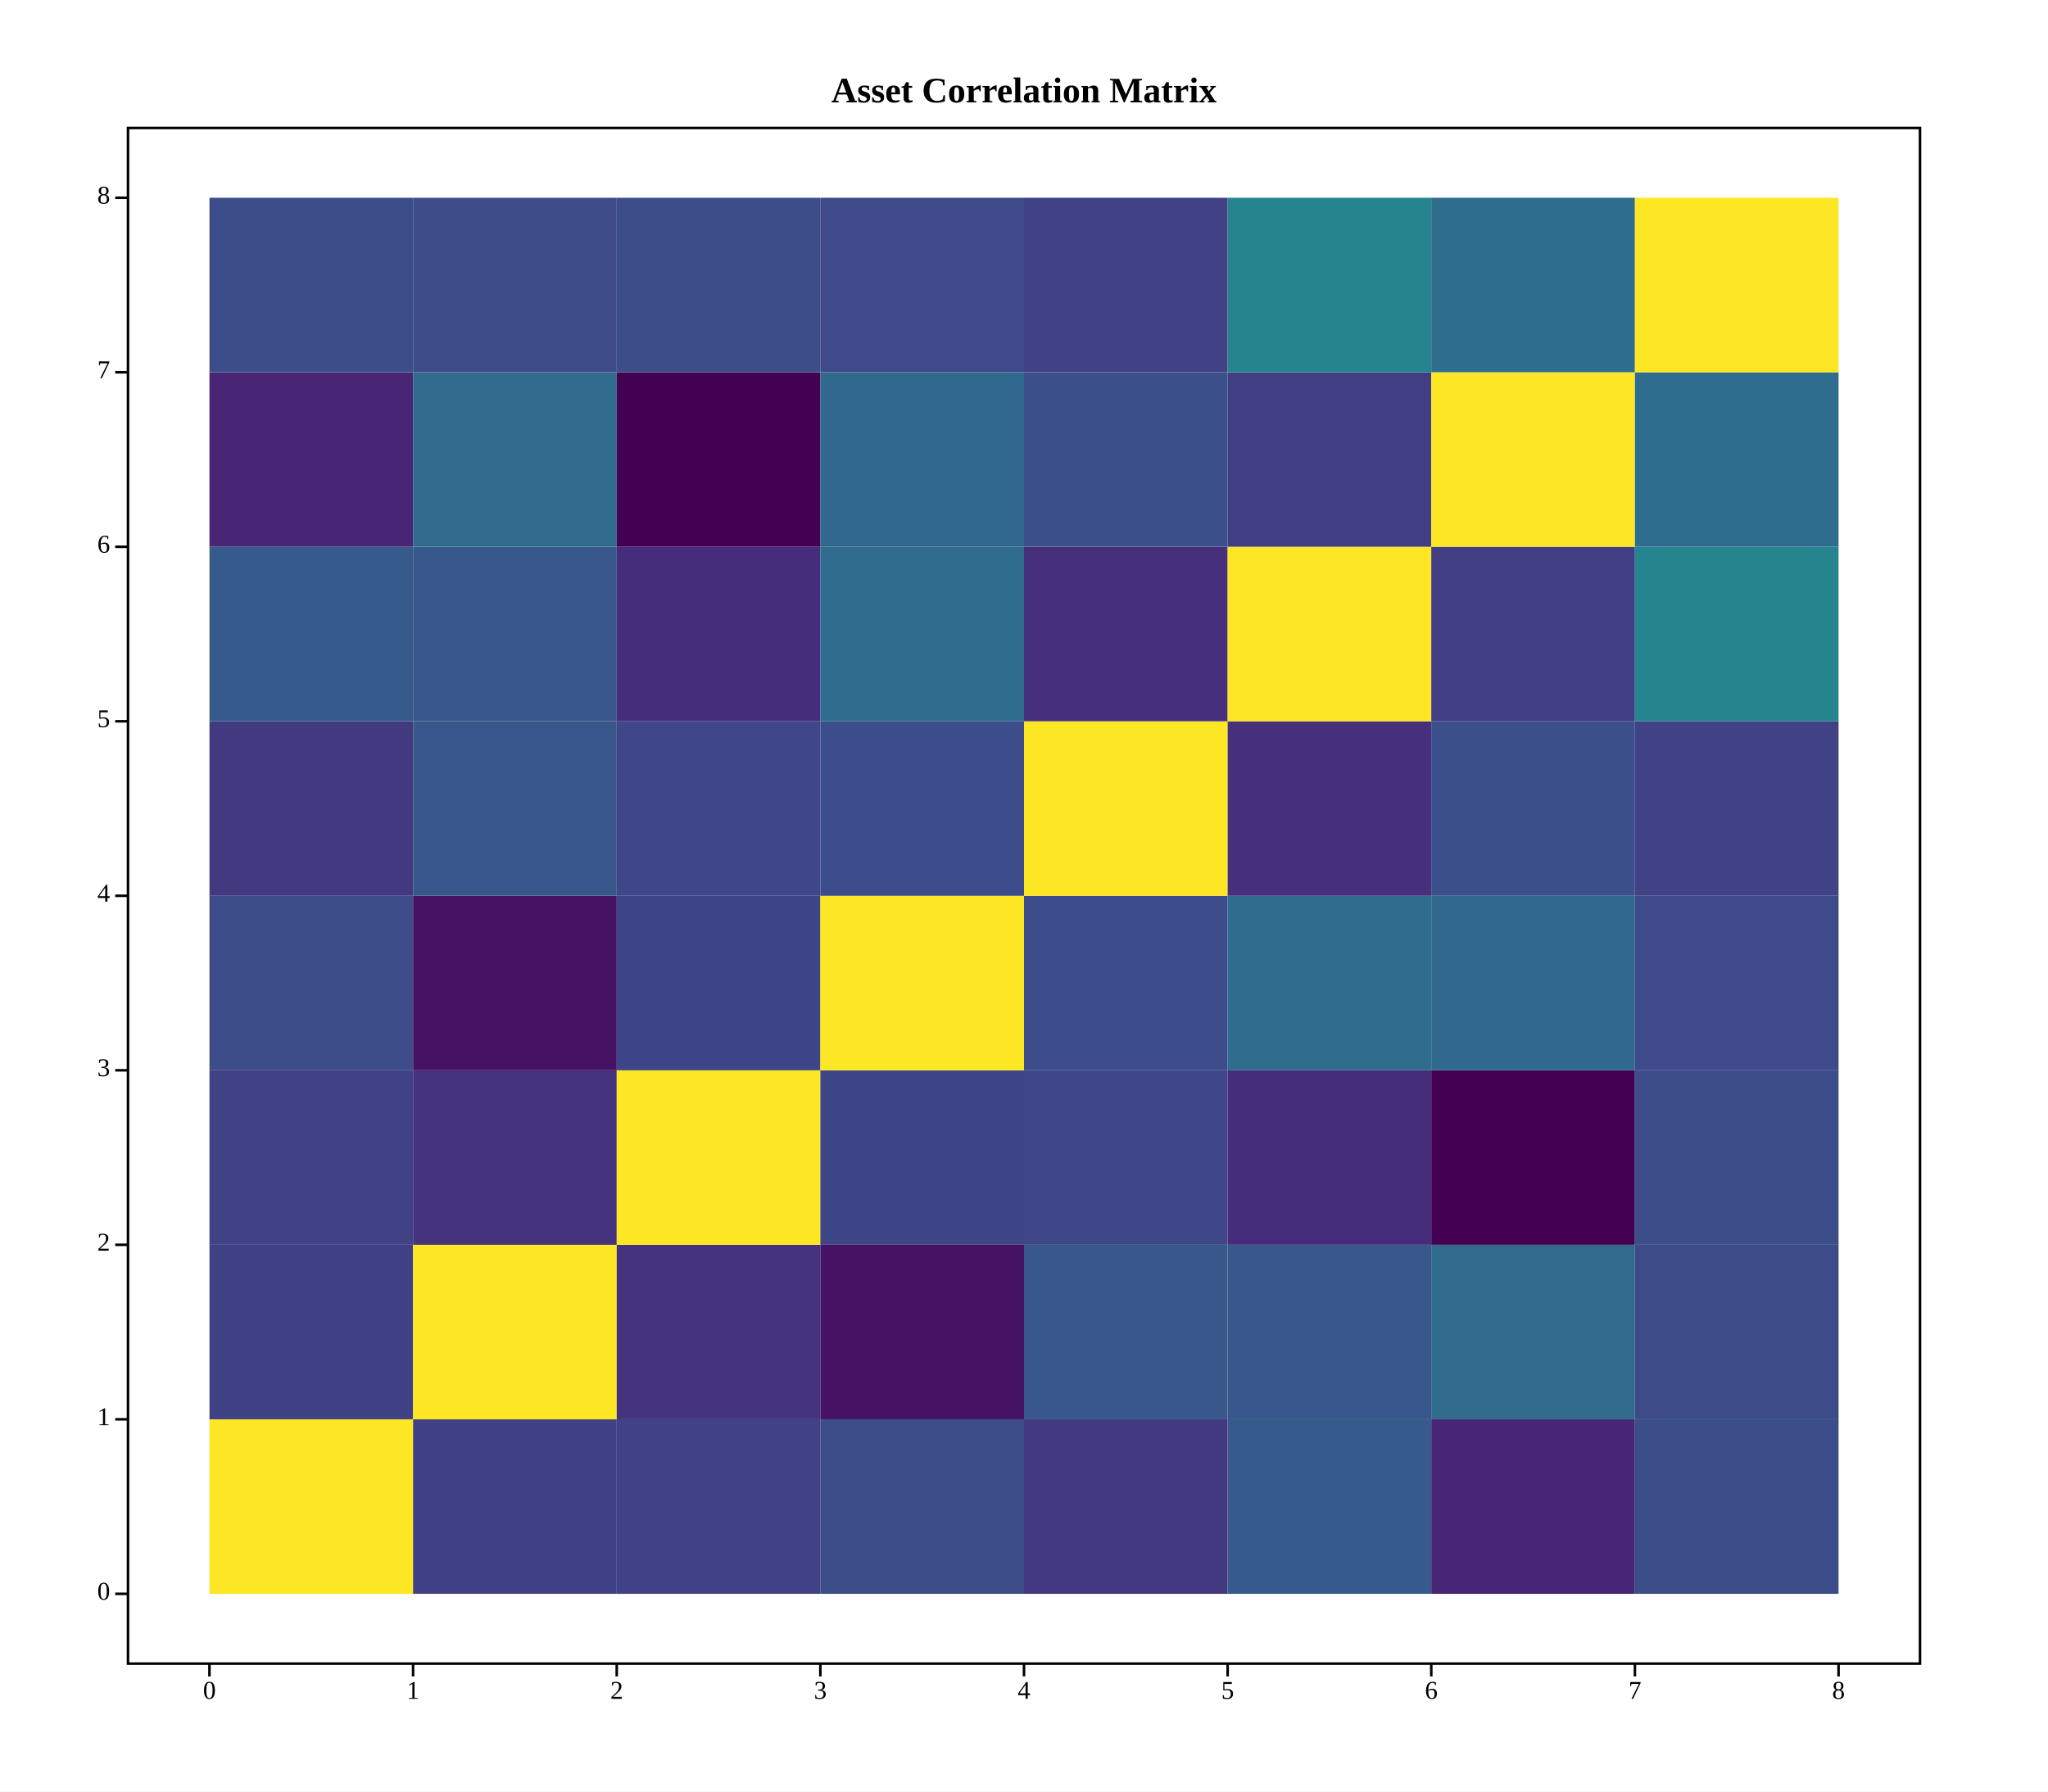
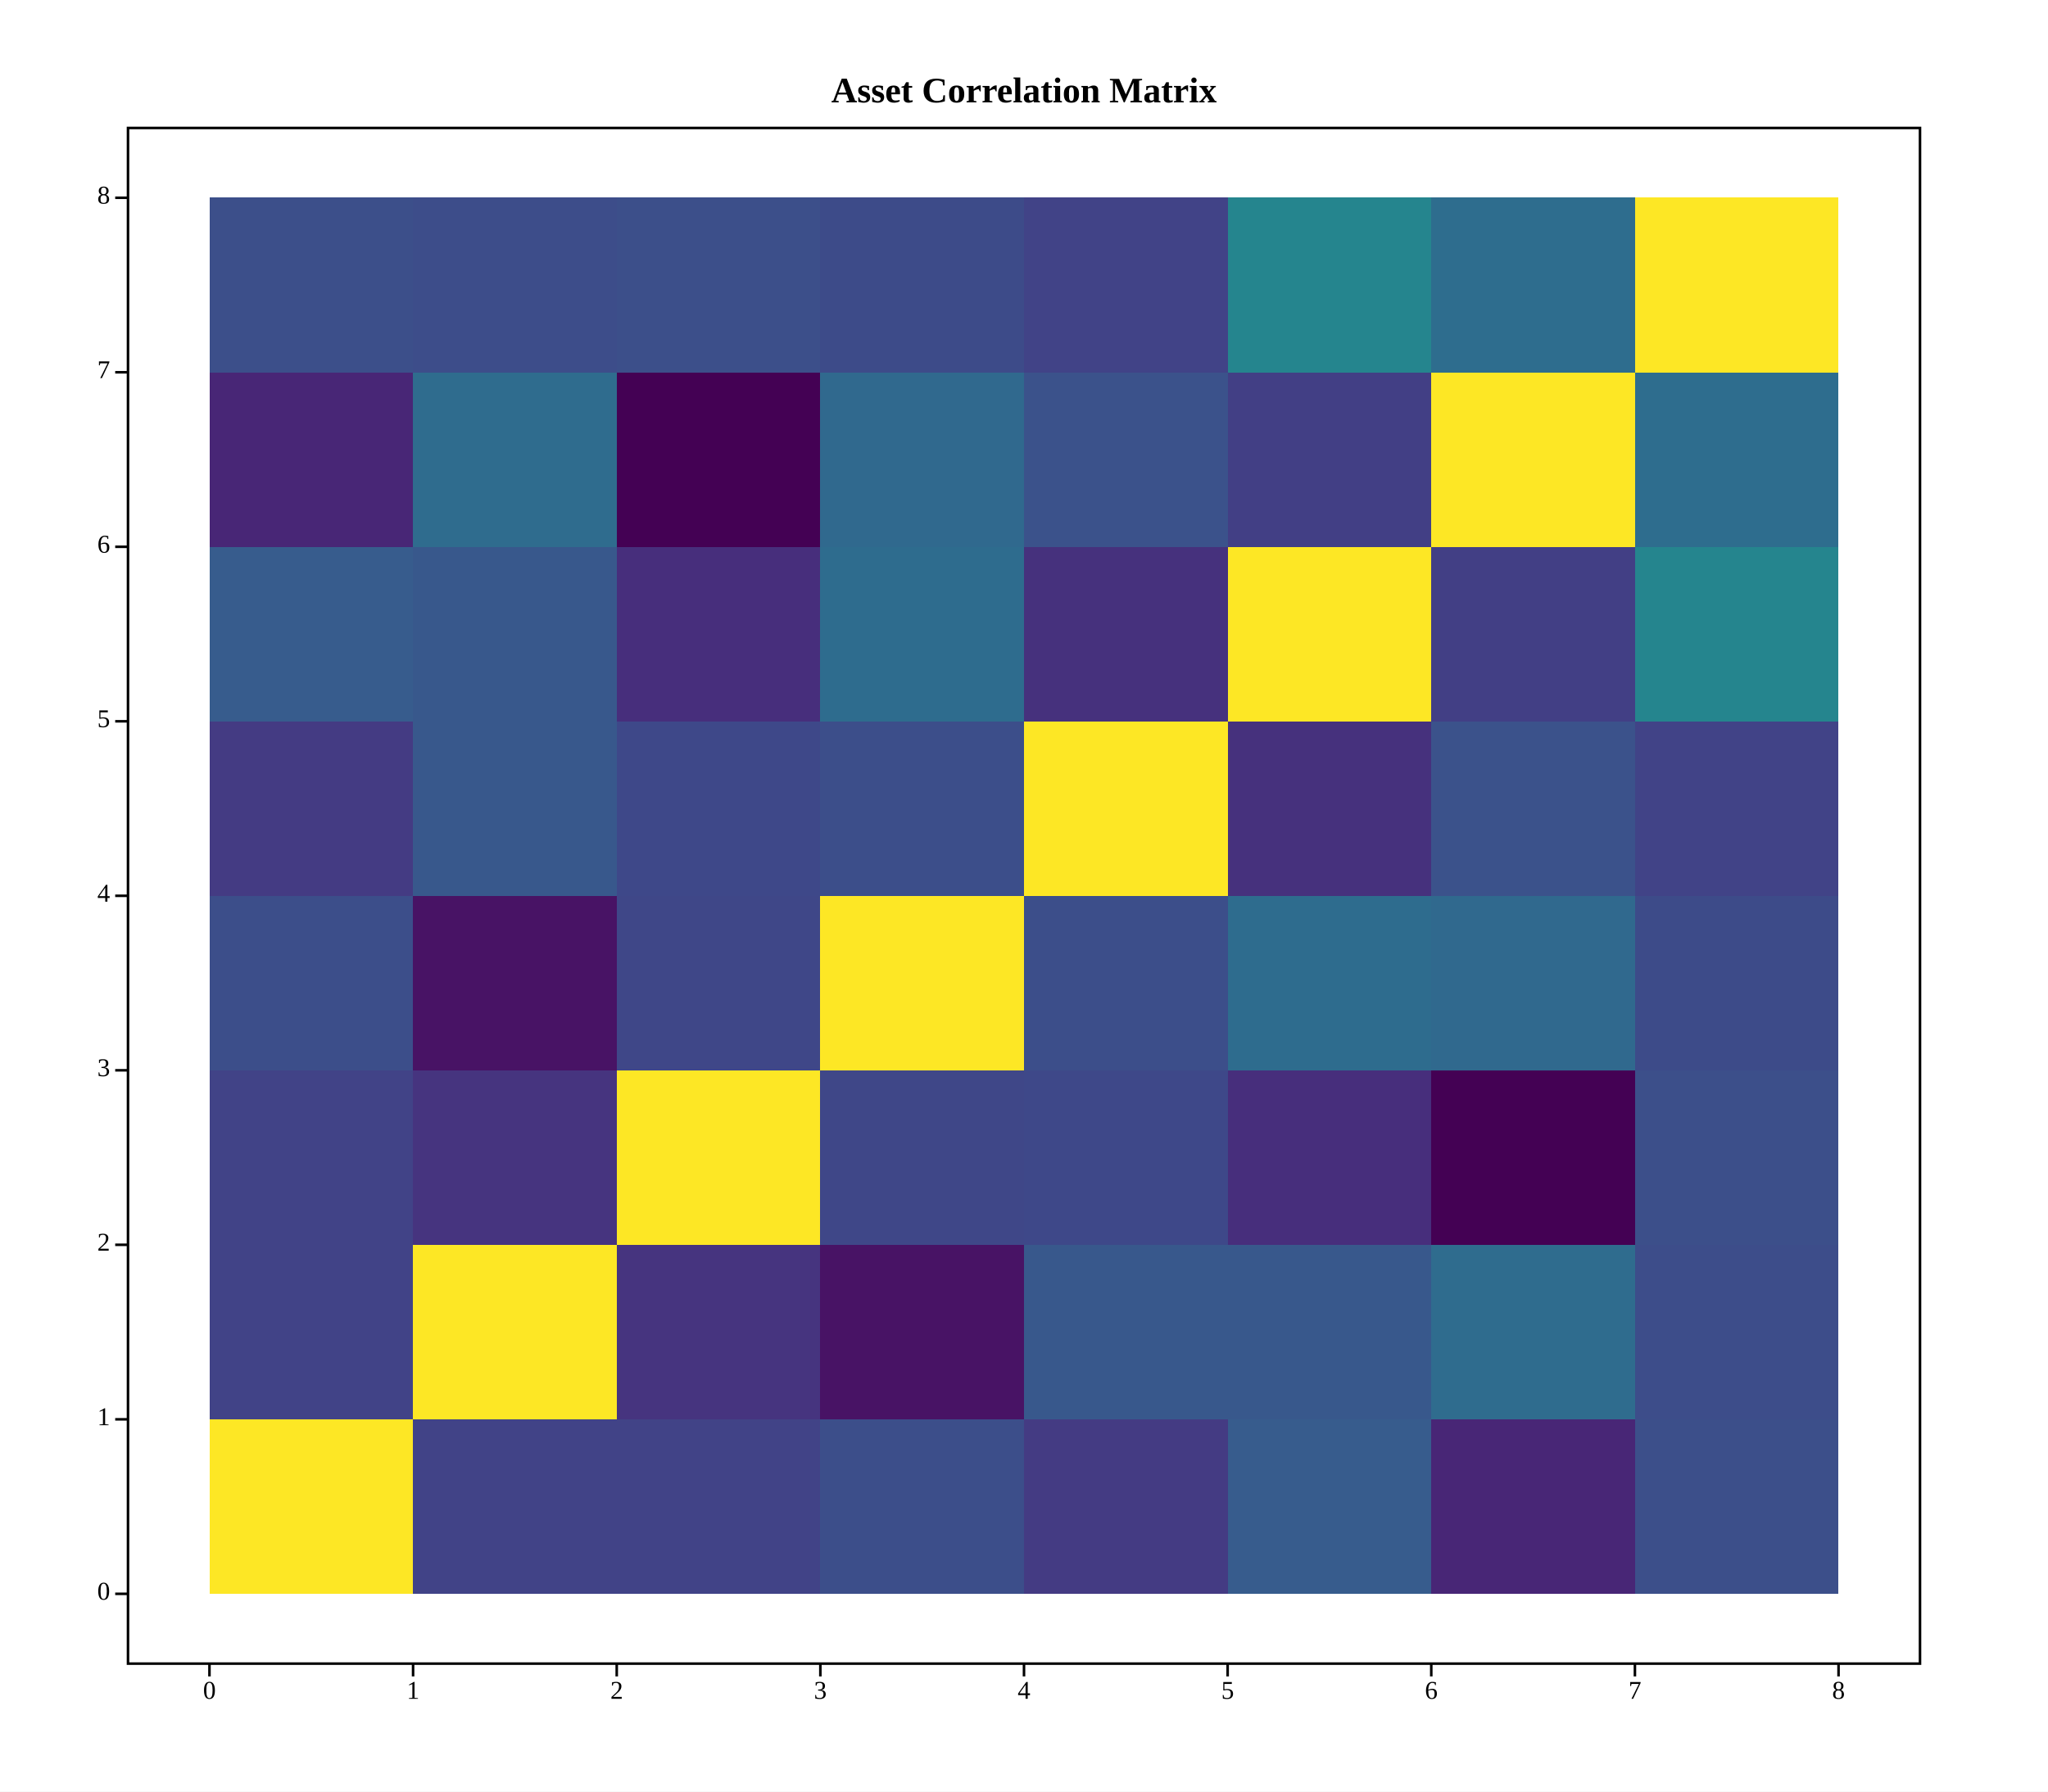
<svg xmlns="http://www.w3.org/2000/svg" width="800" height="700" viewBox="0 0 800 700">
  <rect x="0" y="0" width="800" height="700" fill="#ffffff" />
  <rect x="50" y="50" width="700" height="600" fill="#ffffff" stroke="#000" />
  <clipPath id="dbclip-50-50-700-600">
    <path d="M50 50 L750 50 L750 650 L50 650 Z" />
  </clipPath>
  <g clip-path="url(#dbclip-50-50-700-600)">
-     <rect x="81.82" y="554.55" width="79.55" height="68.18" fill="rgb(253,231,37)" />
-     <rect x="161.36" y="554.55" width="79.55" height="68.18" fill="rgb(64,65,133)" />
-     <rect x="240.91" y="554.55" width="79.55" height="68.18" fill="rgb(64,66,133)" />
-     <rect x="320.45" y="554.55" width="79.55" height="68.18" fill="rgb(61,77,138)" />
-     <rect x="400.00" y="554.55" width="79.55" height="68.18" fill="rgb(67,57,129)" />
-     <rect x="479.55" y="554.55" width="79.55" height="68.18" fill="rgb(55,90,140)" />
-     <rect x="559.09" y="554.55" width="79.55" height="68.18" fill="rgb(72,37,117)" />
-     <rect x="638.64" y="554.55" width="79.55" height="68.18" fill="rgb(60,78,138)" />
-     <rect x="81.82" y="486.36" width="79.55" height="68.18" fill="rgb(64,65,133)" />
-     <rect x="161.36" y="486.36" width="79.55" height="68.18" fill="rgb(253,231,37)" />
-     <rect x="240.91" y="486.36" width="79.55" height="68.18" fill="rgb(69,51,126)" />
-     <rect x="320.45" y="486.36" width="79.55" height="68.18" fill="rgb(70,18,99)" />
-     <rect x="400.00" y="486.36" width="79.55" height="68.18" fill="rgb(56,87,139)" />
-     <rect x="479.55" y="486.36" width="79.55" height="68.18" fill="rgb(56,87,139)" />
-     <rect x="559.09" y="486.36" width="79.55" height="68.18" fill="rgb(48,107,142)" />
-     <rect x="638.64" y="486.36" width="79.55" height="68.18" fill="rgb(61,76,137)" />
-     <rect x="81.82" y="418.18" width="79.55" height="68.18" fill="rgb(64,66,133)" />
-     <rect x="161.36" y="418.18" width="79.55" height="68.18" fill="rgb(69,51,126)" />
-     <rect x="240.91" y="418.18" width="79.55" height="68.18" fill="rgb(253,231,37)" />
-     <rect x="320.45" y="418.18" width="79.55" height="68.18" fill="rgb(63,70,135)" />
-     <rect x="400.00" y="418.18" width="79.55" height="68.18" fill="rgb(63,71,136)" />
-     <rect x="479.55" y="418.18" width="79.55" height="68.18" fill="rgb(70,45,123)" />
-     <rect x="559.09" y="418.18" width="79.55" height="68.18" fill="rgb(68,1,84)" />
-     <rect x="638.64" y="418.18" width="79.55" height="68.18" fill="rgb(60,78,138)" />
-     <rect x="81.82" y="350.00" width="79.55" height="68.18" fill="rgb(61,77,138)" />
-     <rect x="161.36" y="350.00" width="79.55" height="68.18" fill="rgb(70,18,99)" />
-     <rect x="240.91" y="350.00" width="79.55" height="68.18" fill="rgb(63,70,135)" />
-     <rect x="320.45" y="350.00" width="79.55" height="68.18" fill="rgb(253,231,37)" />
-     <rect x="400.00" y="350.00" width="79.55" height="68.18" fill="rgb(61,76,138)" />
-     <rect x="479.55" y="350.00" width="79.55" height="68.18" fill="rgb(47,108,142)" />
-     <rect x="559.09" y="350.00" width="79.55" height="68.18" fill="rgb(49,104,142)" />
-     <rect x="638.64" y="350.00" width="79.55" height="68.18" fill="rgb(62,74,137)" />
-     <rect x="81.82" y="281.82" width="79.55" height="68.18" fill="rgb(67,57,129)" />
-     <rect x="161.36" y="281.82" width="79.55" height="68.18" fill="rgb(56,87,139)" />
-     <rect x="240.91" y="281.82" width="79.55" height="68.18" fill="rgb(63,71,136)" />
-     <rect x="320.45" y="281.82" width="79.55" height="68.18" fill="rgb(61,76,138)" />
-     <rect x="400.00" y="281.82" width="79.55" height="68.18" fill="rgb(253,231,37)" />
-     <rect x="479.55" y="281.82" width="79.55" height="68.18" fill="rgb(70,48,124)" />
-     <rect x="559.09" y="281.82" width="79.55" height="68.18" fill="rgb(59,80,138)" />
-     <rect x="638.64" y="281.82" width="79.55" height="68.18" fill="rgb(64,66,133)" />
-     <rect x="81.82" y="213.64" width="79.55" height="68.18" fill="rgb(55,90,140)" />
-     <rect x="161.36" y="213.64" width="79.55" height="68.18" fill="rgb(56,87,139)" />
-     <rect x="240.91" y="213.64" width="79.55" height="68.18" fill="rgb(70,45,123)" />
-     <rect x="320.45" y="213.64" width="79.55" height="68.18" fill="rgb(47,108,142)" />
-     <rect x="400.00" y="213.64" width="79.55" height="68.18" fill="rgb(70,48,124)" />
-     <rect x="479.55" y="213.64" width="79.55" height="68.18" fill="rgb(253,231,37)" />
-     <rect x="559.09" y="213.64" width="79.55" height="68.18" fill="rgb(65,62,131)" />
-     <rect x="638.64" y="213.64" width="79.55" height="68.18" fill="rgb(37,132,142)" />
-     <rect x="81.82" y="145.45" width="79.55" height="68.18" fill="rgb(72,37,117)" />
-     <rect x="161.36" y="145.45" width="79.55" height="68.18" fill="rgb(48,107,142)" />
-     <rect x="240.91" y="145.45" width="79.55" height="68.18" fill="rgb(68,1,84)" />
-     <rect x="320.45" y="145.45" width="79.55" height="68.18" fill="rgb(49,104,142)" />
-     <rect x="400.00" y="145.45" width="79.55" height="68.18" fill="rgb(59,80,138)" />
-     <rect x="479.55" y="145.45" width="79.55" height="68.18" fill="rgb(65,62,131)" />
-     <rect x="559.09" y="145.45" width="79.55" height="68.18" fill="rgb(253,231,37)" />
-     <rect x="638.64" y="145.45" width="79.55" height="68.18" fill="rgb(47,109,142)" />
-     <rect x="81.82" y="77.27" width="79.55" height="68.18" fill="rgb(60,78,138)" />
-     <rect x="161.36" y="77.27" width="79.55" height="68.18" fill="rgb(61,76,137)" />
-     <rect x="240.91" y="77.27" width="79.55" height="68.18" fill="rgb(60,78,138)" />
-     <rect x="320.45" y="77.27" width="79.55" height="68.18" fill="rgb(62,74,137)" />
-     <rect x="400.00" y="77.27" width="79.55" height="68.18" fill="rgb(64,66,133)" />
-     <rect x="479.55" y="77.27" width="79.55" height="68.18" fill="rgb(37,132,142)" />
-     <rect x="559.09" y="77.27" width="79.55" height="68.18" fill="rgb(47,109,142)" />
-     <rect x="638.64" y="77.27" width="79.55" height="68.18" fill="rgb(253,231,37)" />
+     <rect x="81.82" y="554.55" width="79.55" height="68.18" fill="rgb(253,231,37)" shape-rendering="crispEdges" />
+     <rect x="161.36" y="554.55" width="79.55" height="68.18" fill="rgb(65,67,135)" shape-rendering="crispEdges" />
+     <rect x="240.91" y="554.55" width="79.55" height="68.18" fill="rgb(65,67,135)" shape-rendering="crispEdges" />
+     <rect x="320.45" y="554.55" width="79.55" height="68.18" fill="rgb(60,78,138)" shape-rendering="crispEdges" />
+     <rect x="400.00" y="554.55" width="79.55" height="68.18" fill="rgb(68,59,131)" shape-rendering="crispEdges" />
+     <rect x="479.55" y="554.55" width="79.55" height="68.18" fill="rgb(55,92,141)" shape-rendering="crispEdges" />
+     <rect x="559.09" y="554.55" width="79.55" height="68.18" fill="rgb(72,38,118)" shape-rendering="crispEdges" />
+     <rect x="638.64" y="554.55" width="79.55" height="68.18" fill="rgb(60,79,138)" shape-rendering="crispEdges" />
+     <rect x="81.82" y="486.36" width="79.55" height="68.18" fill="rgb(65,67,135)" shape-rendering="crispEdges" />
+     <rect x="161.36" y="486.36" width="79.55" height="68.18" fill="rgb(253,231,37)" shape-rendering="crispEdges" />
+     <rect x="240.91" y="486.36" width="79.55" height="68.18" fill="rgb(70,52,127)" shape-rendering="crispEdges" />
+     <rect x="320.45" y="486.36" width="79.55" height="68.18" fill="rgb(72,19,101)" shape-rendering="crispEdges" />
+     <rect x="400.00" y="486.36" width="79.55" height="68.18" fill="rgb(56,88,140)" shape-rendering="crispEdges" />
+     <rect x="479.55" y="486.36" width="79.55" height="68.18" fill="rgb(56,88,140)" shape-rendering="crispEdges" />
+     <rect x="559.09" y="486.36" width="79.55" height="68.18" fill="rgb(47,108,142)" shape-rendering="crispEdges" />
+     <rect x="638.64" y="486.36" width="79.55" height="68.18" fill="rgb(61,77,138)" shape-rendering="crispEdges" />
+     <rect x="81.82" y="418.18" width="79.55" height="68.18" fill="rgb(65,67,135)" shape-rendering="crispEdges" />
+     <rect x="161.36" y="418.18" width="79.55" height="68.18" fill="rgb(70,52,127)" shape-rendering="crispEdges" />
+     <rect x="240.91" y="418.18" width="79.55" height="68.18" fill="rgb(253,231,37)" shape-rendering="crispEdges" />
+     <rect x="320.45" y="418.18" width="79.55" height="68.18" fill="rgb(63,71,136)" shape-rendering="crispEdges" />
+     <rect x="400.00" y="418.18" width="79.55" height="68.18" fill="rgb(62,72,137)" shape-rendering="crispEdges" />
+     <rect x="479.55" y="418.18" width="79.55" height="68.18" fill="rgb(71,46,124)" shape-rendering="crispEdges" />
+     <rect x="559.09" y="418.18" width="79.55" height="68.18" fill="rgb(68,1,84)" shape-rendering="crispEdges" />
+     <rect x="638.64" y="418.18" width="79.55" height="68.18" fill="rgb(60,79,138)" shape-rendering="crispEdges" />
+     <rect x="81.82" y="350.00" width="79.55" height="68.18" fill="rgb(60,78,138)" shape-rendering="crispEdges" />
+     <rect x="161.36" y="350.00" width="79.55" height="68.18" fill="rgb(72,19,101)" shape-rendering="crispEdges" />
+     <rect x="240.91" y="350.00" width="79.55" height="68.18" fill="rgb(63,71,136)" shape-rendering="crispEdges" />
+     <rect x="320.45" y="350.00" width="79.55" height="68.18" fill="rgb(253,231,37)" shape-rendering="crispEdges" />
+     <rect x="400.00" y="350.00" width="79.55" height="68.18" fill="rgb(60,78,138)" shape-rendering="crispEdges" />
+     <rect x="479.55" y="350.00" width="79.55" height="68.18" fill="rgb(46,108,142)" shape-rendering="crispEdges" />
+     <rect x="559.09" y="350.00" width="79.55" height="68.18" fill="rgb(48,105,142)" shape-rendering="crispEdges" />
+     <rect x="638.64" y="350.00" width="79.55" height="68.18" fill="rgb(61,75,137)" shape-rendering="crispEdges" />
+     <rect x="81.82" y="281.82" width="79.55" height="68.18" fill="rgb(68,59,131)" shape-rendering="crispEdges" />
+     <rect x="161.36" y="281.82" width="79.55" height="68.18" fill="rgb(56,88,140)" shape-rendering="crispEdges" />
+     <rect x="240.91" y="281.82" width="79.55" height="68.18" fill="rgb(62,72,137)" shape-rendering="crispEdges" />
+     <rect x="320.45" y="281.82" width="79.55" height="68.18" fill="rgb(60,78,138)" shape-rendering="crispEdges" />
+     <rect x="400.00" y="281.82" width="79.55" height="68.18" fill="rgb(253,231,37)" shape-rendering="crispEdges" />
+     <rect x="479.55" y="281.82" width="79.55" height="68.18" fill="rgb(70,49,125)" shape-rendering="crispEdges" />
+     <rect x="559.09" y="281.82" width="79.55" height="68.18" fill="rgb(59,82,139)" shape-rendering="crispEdges" />
+     <rect x="638.64" y="281.82" width="79.55" height="68.18" fill="rgb(65,67,135)" shape-rendering="crispEdges" />
+     <rect x="81.82" y="213.64" width="79.55" height="68.18" fill="rgb(55,92,141)" shape-rendering="crispEdges" />
+     <rect x="161.36" y="213.64" width="79.55" height="68.18" fill="rgb(56,88,140)" shape-rendering="crispEdges" />
+     <rect x="240.91" y="213.64" width="79.55" height="68.18" fill="rgb(71,46,124)" shape-rendering="crispEdges" />
+     <rect x="320.45" y="213.64" width="79.55" height="68.18" fill="rgb(46,108,142)" shape-rendering="crispEdges" />
+     <rect x="400.00" y="213.64" width="79.55" height="68.18" fill="rgb(70,49,125)" shape-rendering="crispEdges" />
+     <rect x="479.55" y="213.64" width="79.55" height="68.18" fill="rgb(253,231,37)" shape-rendering="crispEdges" />
+     <rect x="559.09" y="213.64" width="79.55" height="68.18" fill="rgb(66,63,133)" shape-rendering="crispEdges" />
+     <rect x="638.64" y="213.64" width="79.55" height="68.18" fill="rgb(37,133,142)" shape-rendering="crispEdges" />
+     <rect x="81.82" y="145.45" width="79.55" height="68.18" fill="rgb(72,38,118)" shape-rendering="crispEdges" />
+     <rect x="161.36" y="145.45" width="79.55" height="68.18" fill="rgb(47,108,142)" shape-rendering="crispEdges" />
+     <rect x="240.91" y="145.45" width="79.55" height="68.18" fill="rgb(68,1,84)" shape-rendering="crispEdges" />
+     <rect x="320.45" y="145.45" width="79.55" height="68.18" fill="rgb(48,105,142)" shape-rendering="crispEdges" />
+     <rect x="400.00" y="145.45" width="79.55" height="68.18" fill="rgb(59,82,139)" shape-rendering="crispEdges" />
+     <rect x="479.55" y="145.45" width="79.55" height="68.18" fill="rgb(66,63,133)" shape-rendering="crispEdges" />
+     <rect x="559.09" y="145.45" width="79.55" height="68.18" fill="rgb(253,231,37)" shape-rendering="crispEdges" />
+     <rect x="638.64" y="145.45" width="79.55" height="68.18" fill="rgb(46,109,142)" shape-rendering="crispEdges" />
+     <rect x="81.82" y="77.27" width="79.55" height="68.18" fill="rgb(60,79,138)" shape-rendering="crispEdges" />
+     <rect x="161.36" y="77.27" width="79.55" height="68.18" fill="rgb(61,77,138)" shape-rendering="crispEdges" />
+     <rect x="240.91" y="77.27" width="79.55" height="68.18" fill="rgb(60,79,138)" shape-rendering="crispEdges" />
+     <rect x="320.45" y="77.27" width="79.55" height="68.18" fill="rgb(61,75,137)" shape-rendering="crispEdges" />
+     <rect x="400.00" y="77.27" width="79.55" height="68.18" fill="rgb(65,67,135)" shape-rendering="crispEdges" />
+     <rect x="479.55" y="77.27" width="79.55" height="68.18" fill="rgb(37,133,142)" shape-rendering="crispEdges" />
+     <rect x="559.09" y="77.27" width="79.55" height="68.18" fill="rgb(46,109,142)" shape-rendering="crispEdges" />
+     <rect x="638.64" y="77.27" width="79.55" height="68.18" fill="rgb(253,231,37)" shape-rendering="crispEdges" />
  </g>
  <line class="x-tick" x1="81.82" y1="650.00" x2="81.82" y2="655.00" stroke="#000" />
  <text class="tick-label tick-label-x" x="81.82" y="657.00" text-anchor="middle" dominant-baseline="hanging" font-size="10" fill="#000">0</text>
  <line class="x-tick" x1="161.36" y1="650.00" x2="161.36" y2="655.00" stroke="#000" />
  <text class="tick-label tick-label-x" x="161.36" y="657.00" text-anchor="middle" dominant-baseline="hanging" font-size="10" fill="#000">1</text>
  <line class="x-tick" x1="240.91" y1="650.00" x2="240.91" y2="655.00" stroke="#000" />
  <text class="tick-label tick-label-x" x="240.91" y="657.00" text-anchor="middle" dominant-baseline="hanging" font-size="10" fill="#000">2</text>
  <line class="x-tick" x1="320.45" y1="650.00" x2="320.45" y2="655.00" stroke="#000" />
  <text class="tick-label tick-label-x" x="320.45" y="657.00" text-anchor="middle" dominant-baseline="hanging" font-size="10" fill="#000">3</text>
  <line class="x-tick" x1="400.00" y1="650.00" x2="400.00" y2="655.00" stroke="#000" />
  <text class="tick-label tick-label-x" x="400.00" y="657.00" text-anchor="middle" dominant-baseline="hanging" font-size="10" fill="#000">4</text>
  <line class="x-tick" x1="479.55" y1="650.00" x2="479.55" y2="655.00" stroke="#000" />
  <text class="tick-label tick-label-x" x="479.55" y="657.00" text-anchor="middle" dominant-baseline="hanging" font-size="10" fill="#000">5</text>
  <line class="x-tick" x1="559.09" y1="650.00" x2="559.09" y2="655.00" stroke="#000" />
  <text class="tick-label tick-label-x" x="559.09" y="657.00" text-anchor="middle" dominant-baseline="hanging" font-size="10" fill="#000">6</text>
  <line class="x-tick" x1="638.64" y1="650.00" x2="638.64" y2="655.00" stroke="#000" />
  <text class="tick-label tick-label-x" x="638.64" y="657.00" text-anchor="middle" dominant-baseline="hanging" font-size="10" fill="#000">7</text>
  <line class="x-tick" x1="718.18" y1="650.00" x2="718.18" y2="655.00" stroke="#000" />
  <text class="tick-label tick-label-x" x="718.18" y="657.00" text-anchor="middle" dominant-baseline="hanging" font-size="10" fill="#000">8</text>
  <line class="y-tick" x1="50.00" y1="622.73" x2="45.00" y2="622.73" stroke="#000" />
  <text class="tick-label tick-label-y" x="43.00" y="622.73" text-anchor="end" dominant-baseline="middle" font-size="10" fill="#000">0</text>
  <line class="y-tick" x1="50.00" y1="554.55" x2="45.00" y2="554.55" stroke="#000" />
  <text class="tick-label tick-label-y" x="43.00" y="554.55" text-anchor="end" dominant-baseline="middle" font-size="10" fill="#000">1</text>
  <line class="y-tick" x1="50.00" y1="486.36" x2="45.00" y2="486.36" stroke="#000" />
  <text class="tick-label tick-label-y" x="43.00" y="486.36" text-anchor="end" dominant-baseline="middle" font-size="10" fill="#000">2</text>
  <line class="y-tick" x1="50.00" y1="418.18" x2="45.00" y2="418.18" stroke="#000" />
  <text class="tick-label tick-label-y" x="43.00" y="418.18" text-anchor="end" dominant-baseline="middle" font-size="10" fill="#000">3</text>
  <line class="y-tick" x1="50.00" y1="350.00" x2="45.00" y2="350.00" stroke="#000" />
  <text class="tick-label tick-label-y" x="43.00" y="350.00" text-anchor="end" dominant-baseline="middle" font-size="10" fill="#000">4</text>
  <line class="y-tick" x1="50.00" y1="281.82" x2="45.00" y2="281.82" stroke="#000" />
  <text class="tick-label tick-label-y" x="43.00" y="281.82" text-anchor="end" dominant-baseline="middle" font-size="10" fill="#000">5</text>
  <line class="y-tick" x1="50.00" y1="213.64" x2="45.00" y2="213.64" stroke="#000" />
  <text class="tick-label tick-label-y" x="43.00" y="213.64" text-anchor="end" dominant-baseline="middle" font-size="10" fill="#000">6</text>
  <line class="y-tick" x1="50.00" y1="145.45" x2="45.00" y2="145.45" stroke="#000" />
  <text class="tick-label tick-label-y" x="43.00" y="145.45" text-anchor="end" dominant-baseline="middle" font-size="10" fill="#000">7</text>
  <line class="y-tick" x1="50.00" y1="77.27" x2="45.00" y2="77.27" stroke="#000" />
  <text class="tick-label tick-label-y" x="43.00" y="77.27" text-anchor="end" dominant-baseline="middle" font-size="10" fill="#000">8</text>
  <text x="400" y="40" text-anchor="middle" font-size="14" font-weight="bold" fill="#000">Asset Correlation Matrix</text>
</svg>
